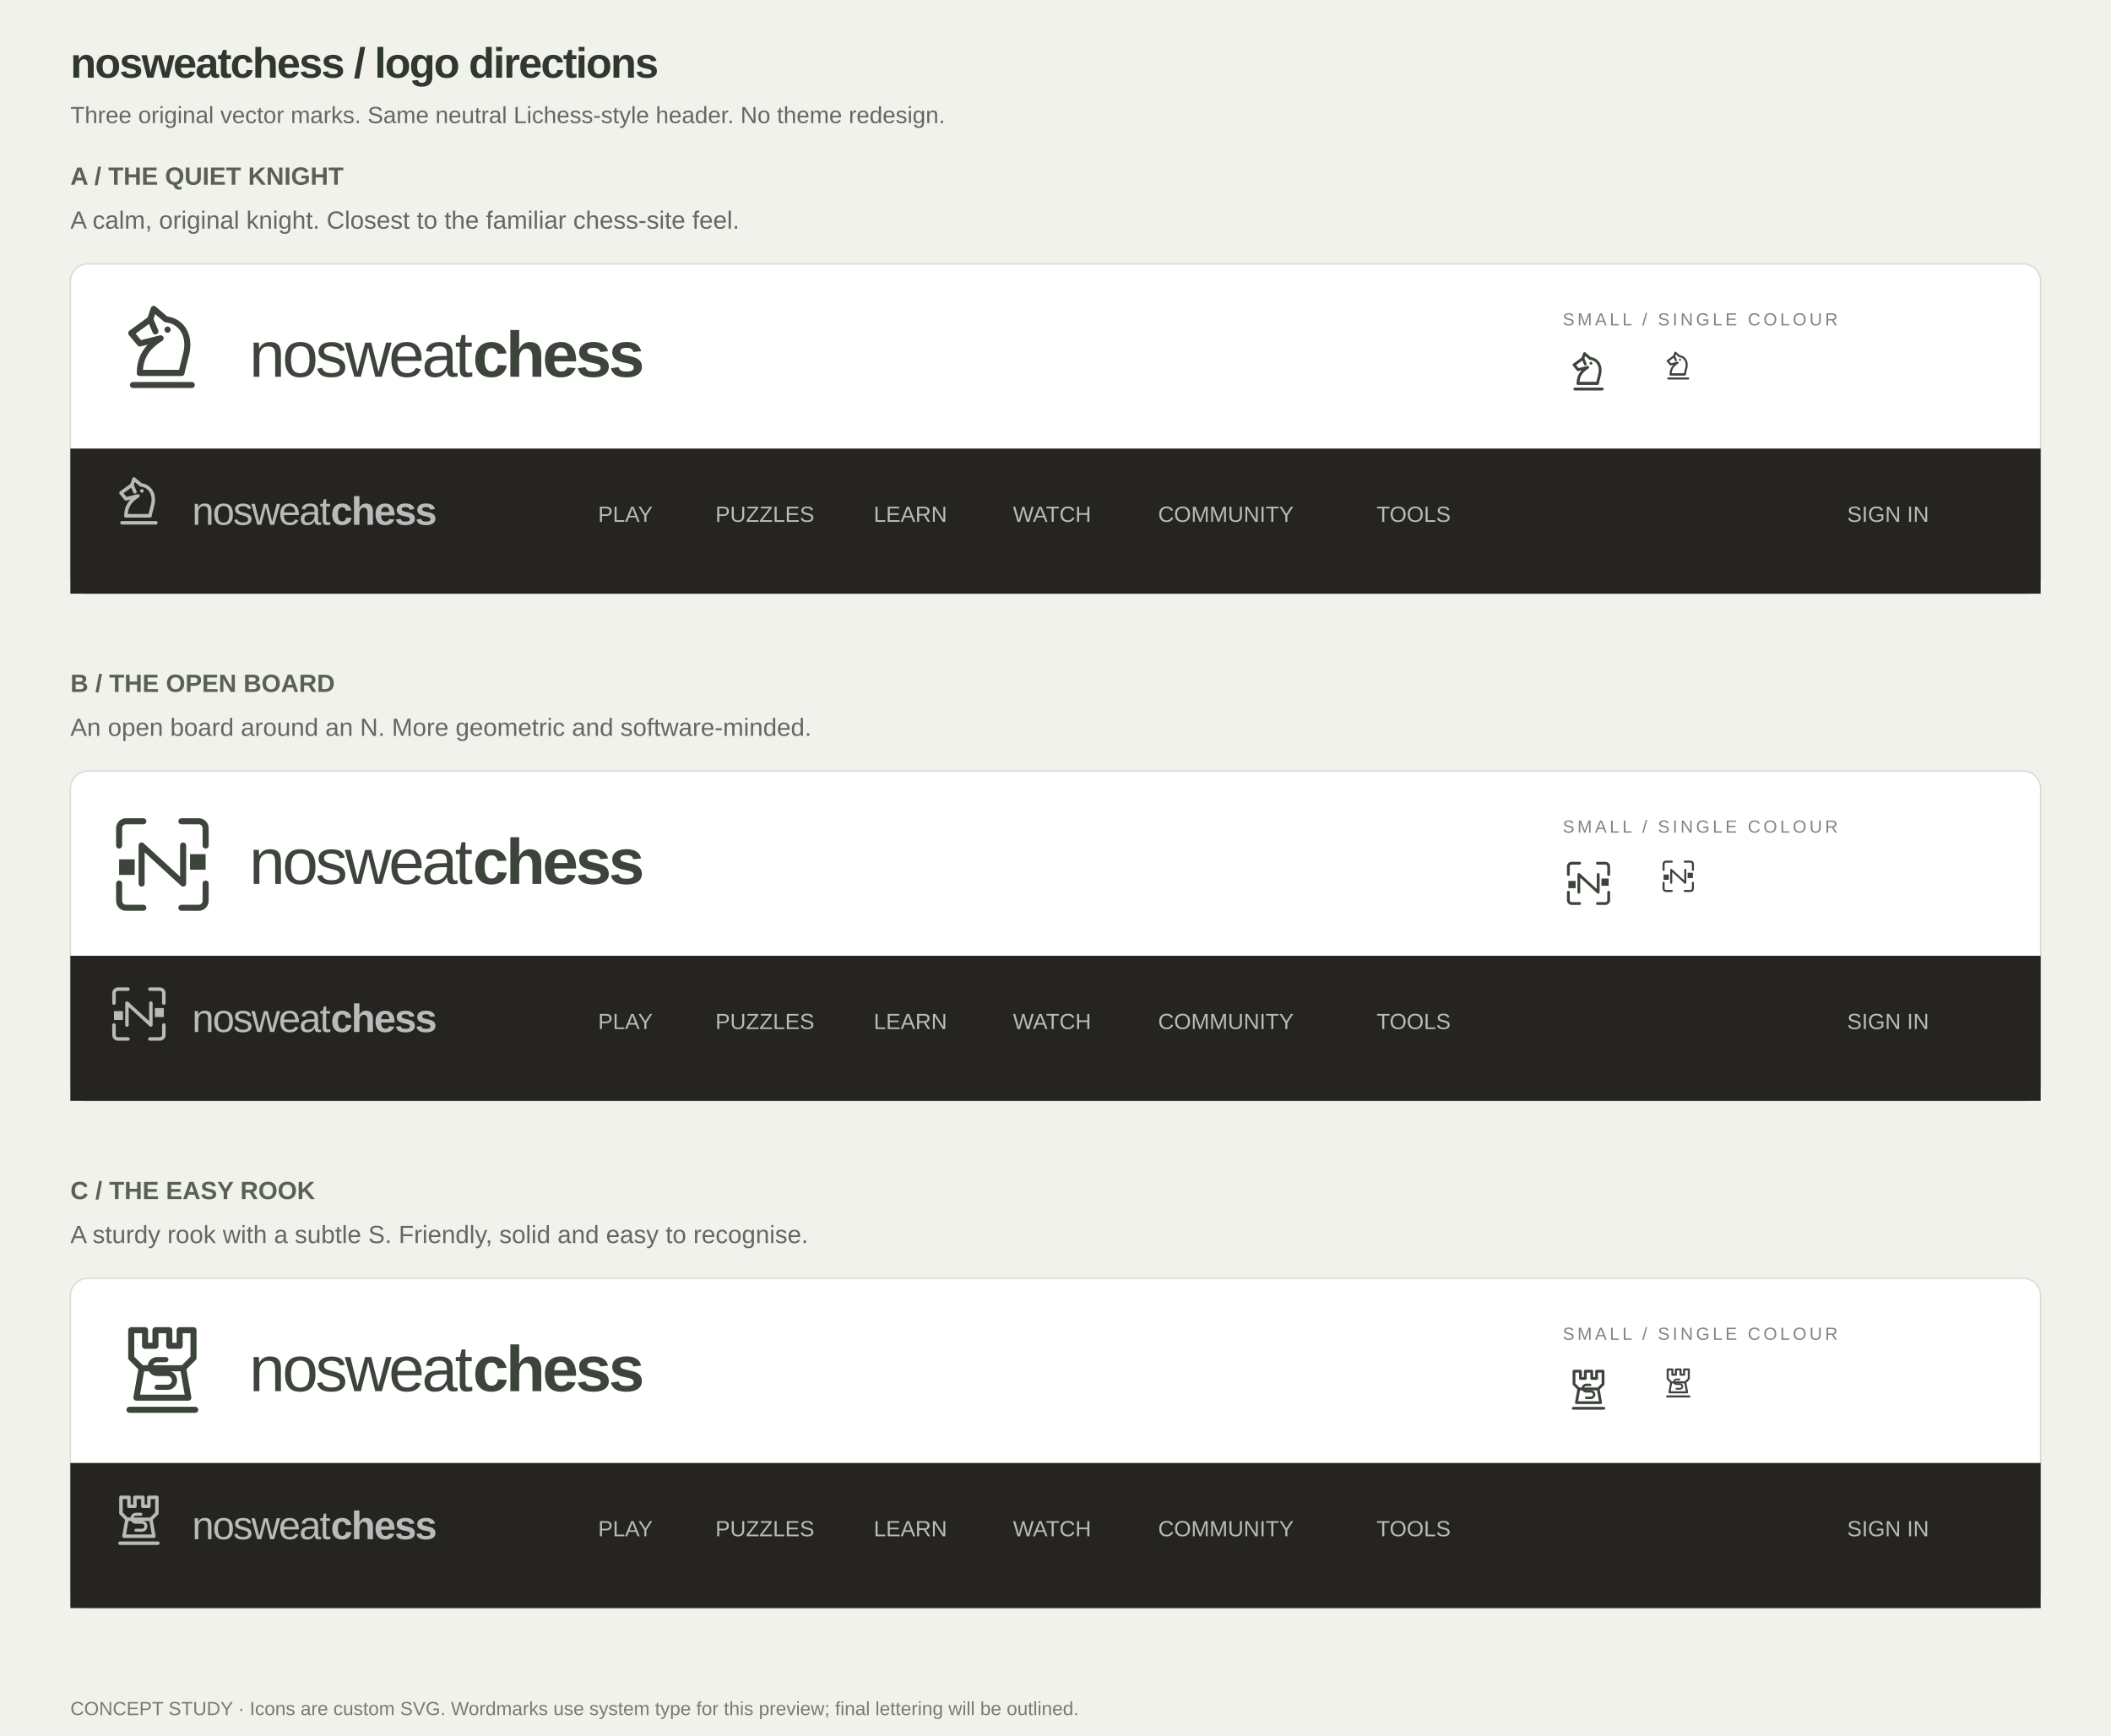
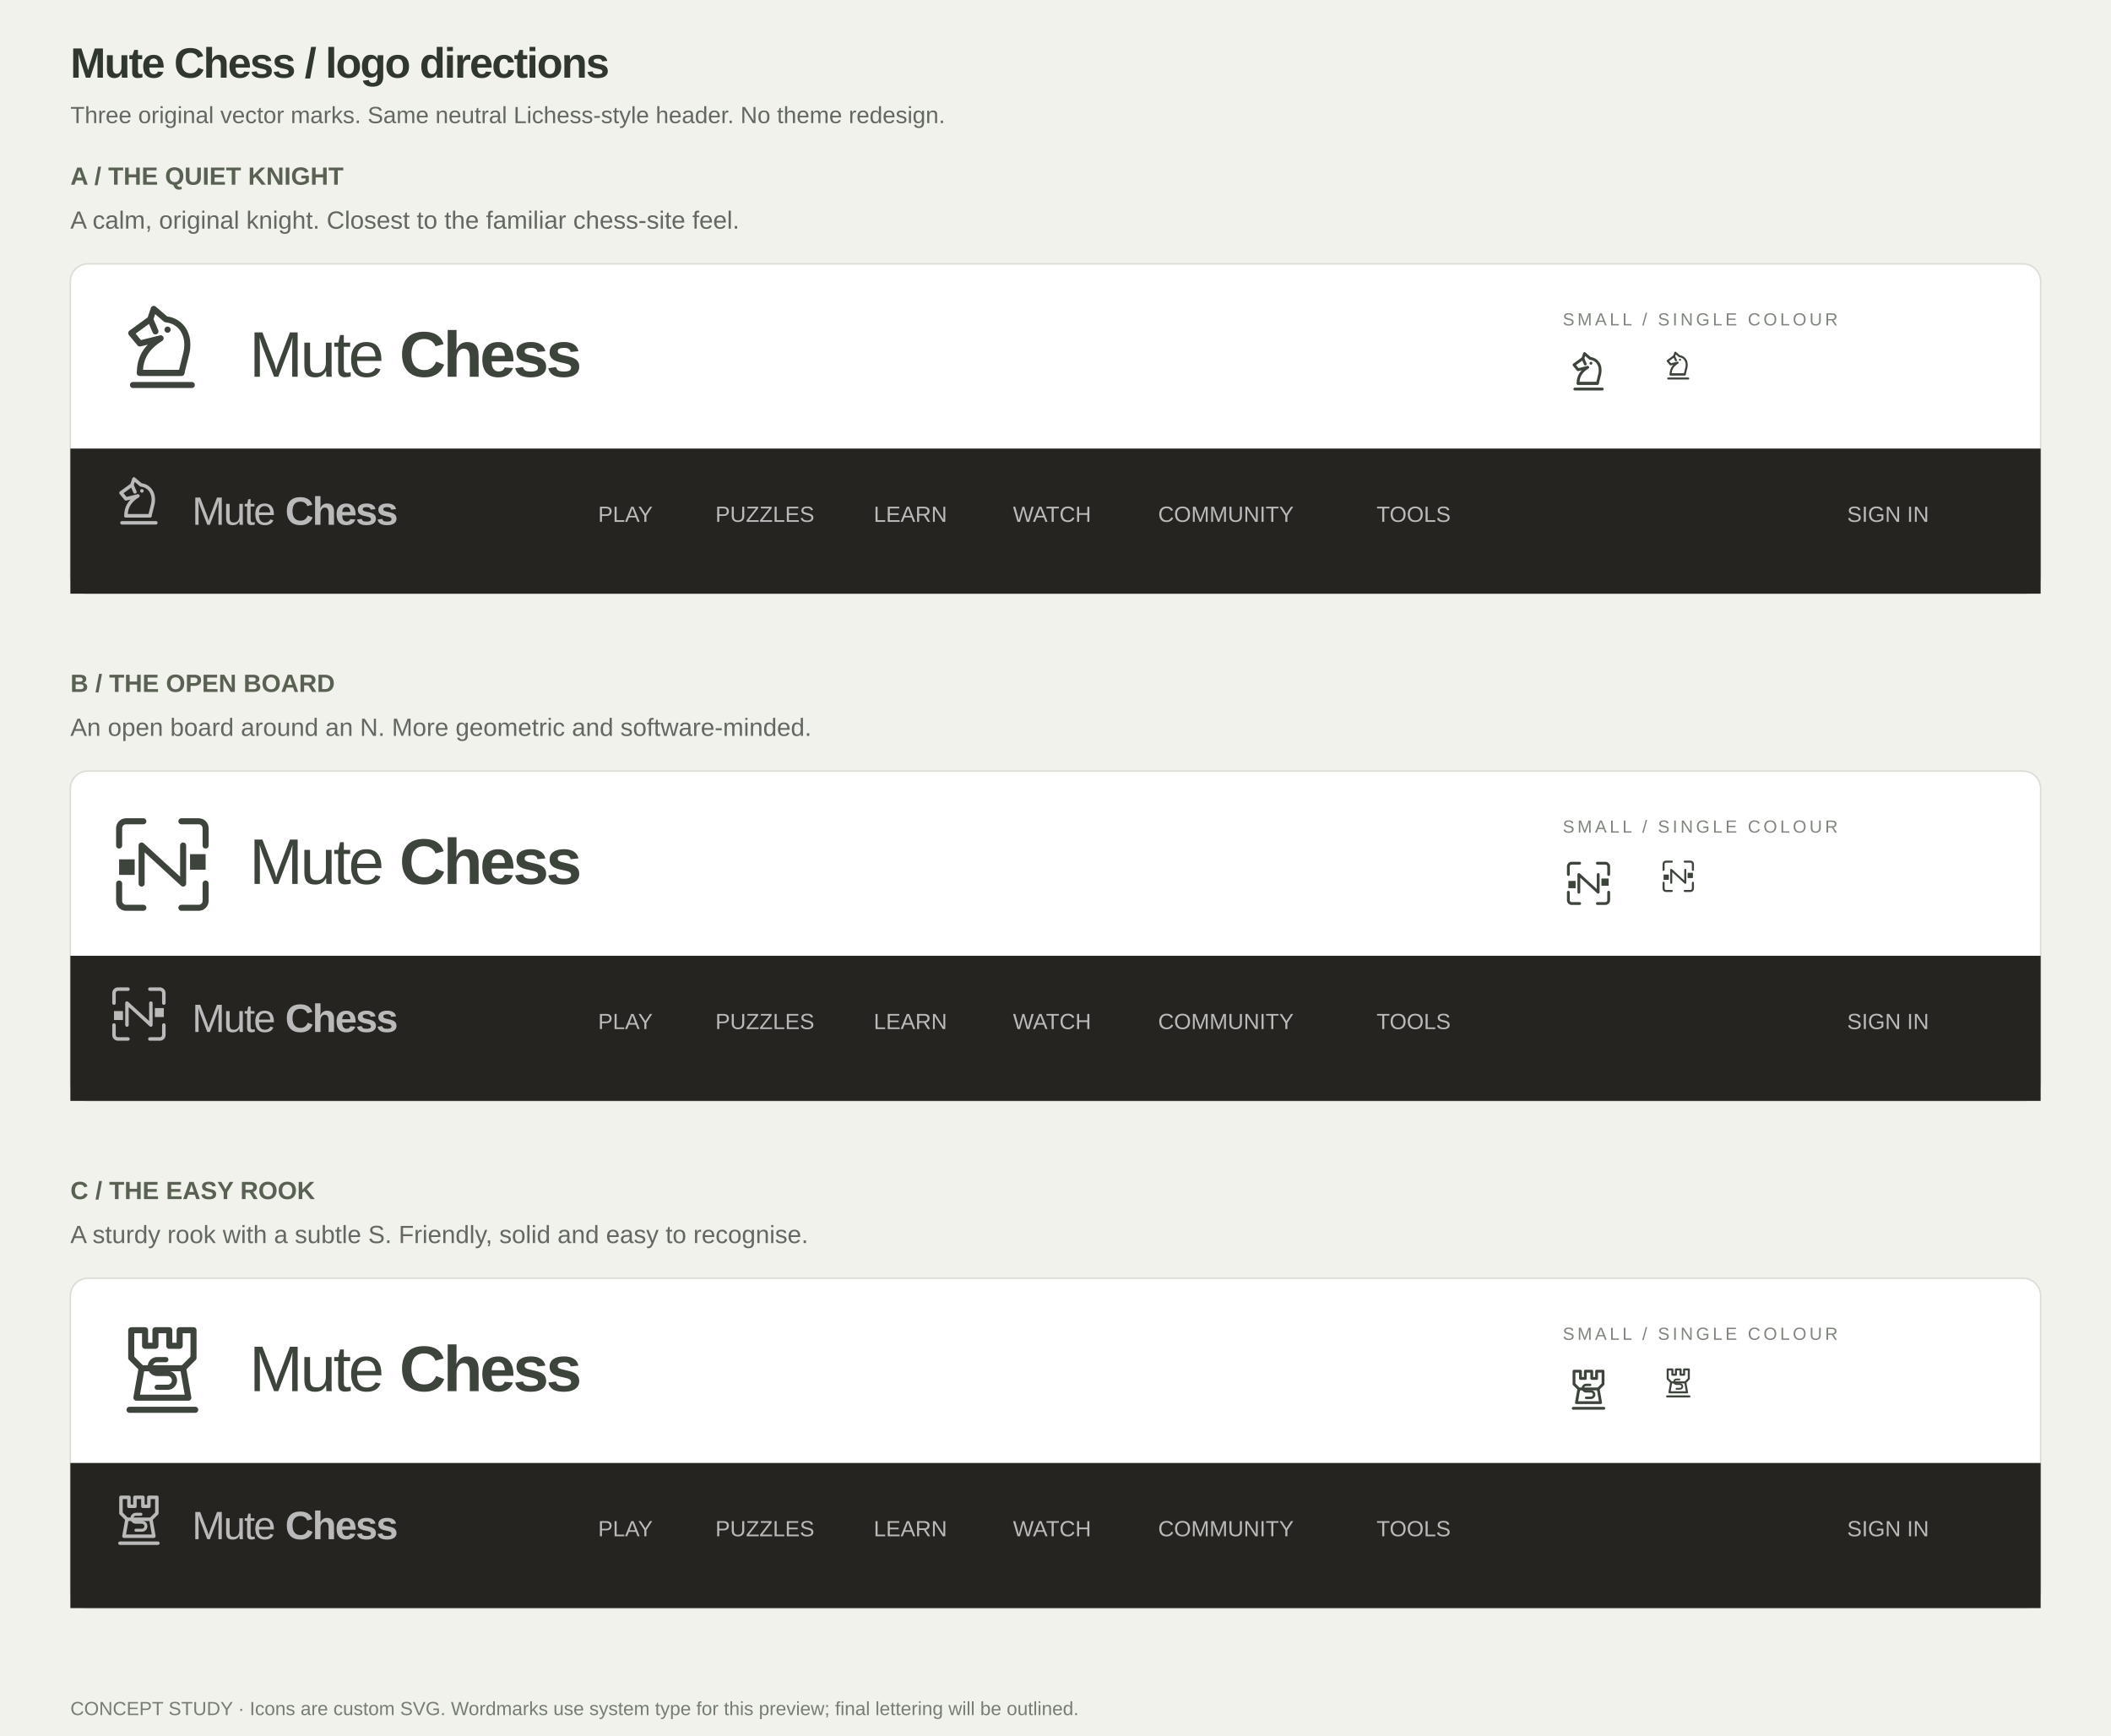
<svg xmlns="http://www.w3.org/2000/svg" width="1440" height="1184" viewBox="0 0 1440 1184">
  <rect width="1440" height="1184" fill="#f0f2eb" />
-   <text x="48" y="53" font-family="Arial,Helvetica,sans-serif" font-size="29" font-weight="700" letter-spacing="-1" fill="#30372f">nosweatchess / logo directions</text>
+   <text x="48" y="53" font-family="Arial,Helvetica,sans-serif" font-size="29" font-weight="700" letter-spacing="-1" fill="#30372f">Mute Chess / logo directions</text>
  <text x="48" y="84" font-family="Arial,Helvetica,sans-serif" font-size="16" fill="#636962">Three original vector marks. Same neutral Lichess-style header. No theme redesign.</text>
  <g transform="translate(48 126)">
    <text y="0" font-family="Arial,Helvetica,sans-serif" font-size="17" font-weight="700" fill="#596152">A / THE QUIET KNIGHT</text>
    <text y="30" font-family="Arial,Helvetica,sans-serif" font-size="17" fill="#636962">A calm, original knight. Closest to the familiar chess-site feel.</text>
    <rect y="54" width="1344" height="225" rx="12" fill="#fff" stroke="#d9ddd5" />
    <g transform="translate(25 80) scale(1.18)" color="#3d443b">
      <g fill="none" stroke="currentColor" stroke-width="3.5" stroke-linecap="round" stroke-linejoin="round">
        <path d="M15 48h34M19 41c0-9 4-15 12-20l-12 3-5-6 11-8 2-6 7 6c9 1 14 9 12 19l-3 12Z" />
        <path d="M19 41h24M25 10l3 7" />
      </g>
      <circle cx="35" cy="16" r="1.8" fill="currentColor" />
    </g>
-     <text x="122" y="131" font-family="Arial,Helvetica,sans-serif" font-size="44" letter-spacing="-1.9" fill="#3d443b">nosweat<tspan font-weight="700">chess</tspan>
+     <text x="122" y="131" font-family="Arial,Helvetica,sans-serif" font-size="44" letter-spacing="-1.9" fill="#3d443b">Mute <tspan font-weight="700">Chess</tspan>
    </text>
    <text x="1018" y="96" font-family="Arial,Helvetica,sans-serif" font-size="12" letter-spacing="2" fill="#7e867c">SMALL / SINGLE COLOUR</text>
    <g transform="translate(1018 113) scale(.55)" color="#3d443b">
      <g fill="none" stroke="currentColor" stroke-width="3.5" stroke-linecap="round" stroke-linejoin="round">
        <path d="M15 48h34M19 41c0-9 4-15 12-20l-12 3-5-6 11-8 2-6 7 6c9 1 14 9 12 19l-3 12Z" />
        <path d="M19 41h24M25 10l3 7" />
      </g>
      <circle cx="35" cy="16" r="1.8" fill="currentColor" />
    </g>
    <g transform="translate(1084 113) scale(.4)" color="#3d443b">
      <g fill="none" stroke="currentColor" stroke-width="3.5" stroke-linecap="round" stroke-linejoin="round">
        <path d="M15 48h34M19 41c0-9 4-15 12-20l-12 3-5-6 11-8 2-6 7 6c9 1 14 9 12 19l-3 12Z" />
        <path d="M19 41h24M25 10l3 7" />
      </g>
      <circle cx="35" cy="16" r="1.8" fill="currentColor" />
    </g>
    <rect x="0" y="180" width="1344" height="99" rx="0" fill="#262421" />
    <g transform="translate(25 198) scale(.68)" color="#bababa">
      <g fill="none" stroke="currentColor" stroke-width="3.5" stroke-linecap="round" stroke-linejoin="round">
        <path d="M15 48h34M19 41c0-9 4-15 12-20l-12 3-5-6 11-8 2-6 7 6c9 1 14 9 12 19l-3 12Z" />
        <path d="M19 41h24M25 10l3 7" />
      </g>
      <circle cx="35" cy="16" r="1.8" fill="currentColor" />
    </g>
-     <text x="83" y="232" font-family="Arial,Helvetica,sans-serif" font-size="27" letter-spacing="-1" fill="#bababa">nosweat<tspan font-weight="700">chess</tspan>
+     <text x="83" y="232" font-family="Arial,Helvetica,sans-serif" font-size="27" letter-spacing="-1" fill="#bababa">Mute <tspan font-weight="700">Chess</tspan>
    </text>
    <g font-family="Arial,Helvetica,sans-serif" font-size="15" fill="#bababa">
      <text x="360" y="230">PLAY</text>
      <text x="440" y="230">PUZZLES</text>
      <text x="548" y="230">LEARN</text>
      <text x="643" y="230">WATCH</text>
      <text x="742" y="230">COMMUNITY</text>
      <text x="891" y="230">TOOLS</text>
      <text x="1212" y="230">SIGN IN</text>
    </g>
  </g>
  <g transform="translate(48 472)">
    <text y="0" font-family="Arial,Helvetica,sans-serif" font-size="17" font-weight="700" fill="#596152">B / THE OPEN BOARD</text>
    <text y="30" font-family="Arial,Helvetica,sans-serif" font-size="17" fill="#636962">An open board around an N. More geometric and software-minded.</text>
    <rect y="54" width="1344" height="225" rx="12" fill="#fff" stroke="#d9ddd5" />
    <g transform="translate(25 80) scale(1.18)" color="#3d443b">
      <g fill="none" stroke="currentColor" stroke-width="3.5" stroke-linecap="round" stroke-linejoin="round">
        <path d="M21 7H11a4 4 0 0 0-4 4v10m36-14h10a4 4 0 0 1 4 4v10M7 43v10a4 4 0 0 0 4 4h10m22 0h10a4 4 0 0 0 4-4V43" />
        <path d="M20 43V21l24 22V21" />
      </g>
      <path d="M7 29h9v9H7zm41-3h9v9h-9z" fill="currentColor" />
    </g>
-     <text x="122" y="131" font-family="Arial,Helvetica,sans-serif" font-size="44" letter-spacing="-1.9" fill="#3d443b">nosweat<tspan font-weight="700">chess</tspan>
+     <text x="122" y="131" font-family="Arial,Helvetica,sans-serif" font-size="44" letter-spacing="-1.9" fill="#3d443b">Mute <tspan font-weight="700">Chess</tspan>
    </text>
    <text x="1018" y="96" font-family="Arial,Helvetica,sans-serif" font-size="12" letter-spacing="2" fill="#7e867c">SMALL / SINGLE COLOUR</text>
    <g transform="translate(1018 113) scale(.55)" color="#3d443b">
      <g fill="none" stroke="currentColor" stroke-width="3.5" stroke-linecap="round" stroke-linejoin="round">
        <path d="M21 7H11a4 4 0 0 0-4 4v10m36-14h10a4 4 0 0 1 4 4v10M7 43v10a4 4 0 0 0 4 4h10m22 0h10a4 4 0 0 0 4-4V43" />
        <path d="M20 43V21l24 22V21" />
      </g>
      <path d="M7 29h9v9H7zm41-3h9v9h-9z" fill="currentColor" />
    </g>
    <g transform="translate(1084 113) scale(.4)" color="#3d443b">
      <g fill="none" stroke="currentColor" stroke-width="3.5" stroke-linecap="round" stroke-linejoin="round">
        <path d="M21 7H11a4 4 0 0 0-4 4v10m36-14h10a4 4 0 0 1 4 4v10M7 43v10a4 4 0 0 0 4 4h10m22 0h10a4 4 0 0 0 4-4V43" />
        <path d="M20 43V21l24 22V21" />
      </g>
      <path d="M7 29h9v9H7zm41-3h9v9h-9z" fill="currentColor" />
    </g>
    <rect x="0" y="180" width="1344" height="99" rx="0" fill="#262421" />
    <g transform="translate(25 198) scale(.68)" color="#bababa">
      <g fill="none" stroke="currentColor" stroke-width="3.5" stroke-linecap="round" stroke-linejoin="round">
        <path d="M21 7H11a4 4 0 0 0-4 4v10m36-14h10a4 4 0 0 1 4 4v10M7 43v10a4 4 0 0 0 4 4h10m22 0h10a4 4 0 0 0 4-4V43" />
        <path d="M20 43V21l24 22V21" />
      </g>
      <path d="M7 29h9v9H7zm41-3h9v9h-9z" fill="currentColor" />
    </g>
-     <text x="83" y="232" font-family="Arial,Helvetica,sans-serif" font-size="27" letter-spacing="-1" fill="#bababa">nosweat<tspan font-weight="700">chess</tspan>
+     <text x="83" y="232" font-family="Arial,Helvetica,sans-serif" font-size="27" letter-spacing="-1" fill="#bababa">Mute <tspan font-weight="700">Chess</tspan>
    </text>
    <g font-family="Arial,Helvetica,sans-serif" font-size="15" fill="#bababa">
      <text x="360" y="230">PLAY</text>
      <text x="440" y="230">PUZZLES</text>
      <text x="548" y="230">LEARN</text>
      <text x="643" y="230">WATCH</text>
      <text x="742" y="230">COMMUNITY</text>
      <text x="891" y="230">TOOLS</text>
      <text x="1212" y="230">SIGN IN</text>
    </g>
  </g>
  <g transform="translate(48 818)">
    <text y="0" font-family="Arial,Helvetica,sans-serif" font-size="17" font-weight="700" fill="#596152">C / THE EASY ROOK</text>
    <text y="30" font-family="Arial,Helvetica,sans-serif" font-size="17" fill="#636962">A sturdy rook with a subtle S. Friendly, solid and easy to recognise.</text>
    <rect y="54" width="1344" height="225" rx="12" fill="#fff" stroke="#d9ddd5" />
    <g transform="translate(25 80) scale(1.18)" color="#3d443b">
      <path d="M14 8h8v9h6V8h8v9h6V8h8v16l-6 6 3 17H17l3-17-6-6Z" fill="none" stroke="currentColor" stroke-width="3.5" stroke-linejoin="round" />
      <path d="M13 54h38M20 30h24" fill="none" stroke="currentColor" stroke-width="3.5" stroke-linecap="round" />
      <path d="M34 25h-5a4 4 0 0 0 0 8h6a4 4 0 0 1 0 8h-6" fill="none" stroke="currentColor" stroke-width="3" stroke-linecap="round" />
    </g>
-     <text x="122" y="131" font-family="Arial,Helvetica,sans-serif" font-size="44" letter-spacing="-1.9" fill="#3d443b">nosweat<tspan font-weight="700">chess</tspan>
+     <text x="122" y="131" font-family="Arial,Helvetica,sans-serif" font-size="44" letter-spacing="-1.9" fill="#3d443b">Mute <tspan font-weight="700">Chess</tspan>
    </text>
    <text x="1018" y="96" font-family="Arial,Helvetica,sans-serif" font-size="12" letter-spacing="2" fill="#7e867c">SMALL / SINGLE COLOUR</text>
    <g transform="translate(1018 113) scale(.55)" color="#3d443b">
      <path d="M14 8h8v9h6V8h8v9h6V8h8v16l-6 6 3 17H17l3-17-6-6Z" fill="none" stroke="currentColor" stroke-width="3.5" stroke-linejoin="round" />
      <path d="M13 54h38M20 30h24" fill="none" stroke="currentColor" stroke-width="3.5" stroke-linecap="round" />
      <path d="M34 25h-5a4 4 0 0 0 0 8h6a4 4 0 0 1 0 8h-6" fill="none" stroke="currentColor" stroke-width="3" stroke-linecap="round" />
    </g>
    <g transform="translate(1084 113) scale(.4)" color="#3d443b">
      <path d="M14 8h8v9h6V8h8v9h6V8h8v16l-6 6 3 17H17l3-17-6-6Z" fill="none" stroke="currentColor" stroke-width="3.5" stroke-linejoin="round" />
      <path d="M13 54h38M20 30h24" fill="none" stroke="currentColor" stroke-width="3.5" stroke-linecap="round" />
      <path d="M34 25h-5a4 4 0 0 0 0 8h6a4 4 0 0 1 0 8h-6" fill="none" stroke="currentColor" stroke-width="3" stroke-linecap="round" />
    </g>
    <rect x="0" y="180" width="1344" height="99" rx="0" fill="#262421" />
    <g transform="translate(25 198) scale(.68)" color="#bababa">
      <path d="M14 8h8v9h6V8h8v9h6V8h8v16l-6 6 3 17H17l3-17-6-6Z" fill="none" stroke="currentColor" stroke-width="3.5" stroke-linejoin="round" />
      <path d="M13 54h38M20 30h24" fill="none" stroke="currentColor" stroke-width="3.5" stroke-linecap="round" />
      <path d="M34 25h-5a4 4 0 0 0 0 8h6a4 4 0 0 1 0 8h-6" fill="none" stroke="currentColor" stroke-width="3" stroke-linecap="round" />
    </g>
-     <text x="83" y="232" font-family="Arial,Helvetica,sans-serif" font-size="27" letter-spacing="-1" fill="#bababa">nosweat<tspan font-weight="700">chess</tspan>
+     <text x="83" y="232" font-family="Arial,Helvetica,sans-serif" font-size="27" letter-spacing="-1" fill="#bababa">Mute <tspan font-weight="700">Chess</tspan>
    </text>
    <g font-family="Arial,Helvetica,sans-serif" font-size="15" fill="#bababa">
      <text x="360" y="230">PLAY</text>
      <text x="440" y="230">PUZZLES</text>
      <text x="548" y="230">LEARN</text>
      <text x="643" y="230">WATCH</text>
      <text x="742" y="230">COMMUNITY</text>
      <text x="891" y="230">TOOLS</text>
      <text x="1212" y="230">SIGN IN</text>
    </g>
  </g>
  <text x="48" y="1170" font-family="Arial,Helvetica,sans-serif" font-size="13" fill="#767e72">CONCEPT STUDY · Icons are custom SVG. Wordmarks use system type for this preview; final lettering will be outlined.</text>
</svg>
